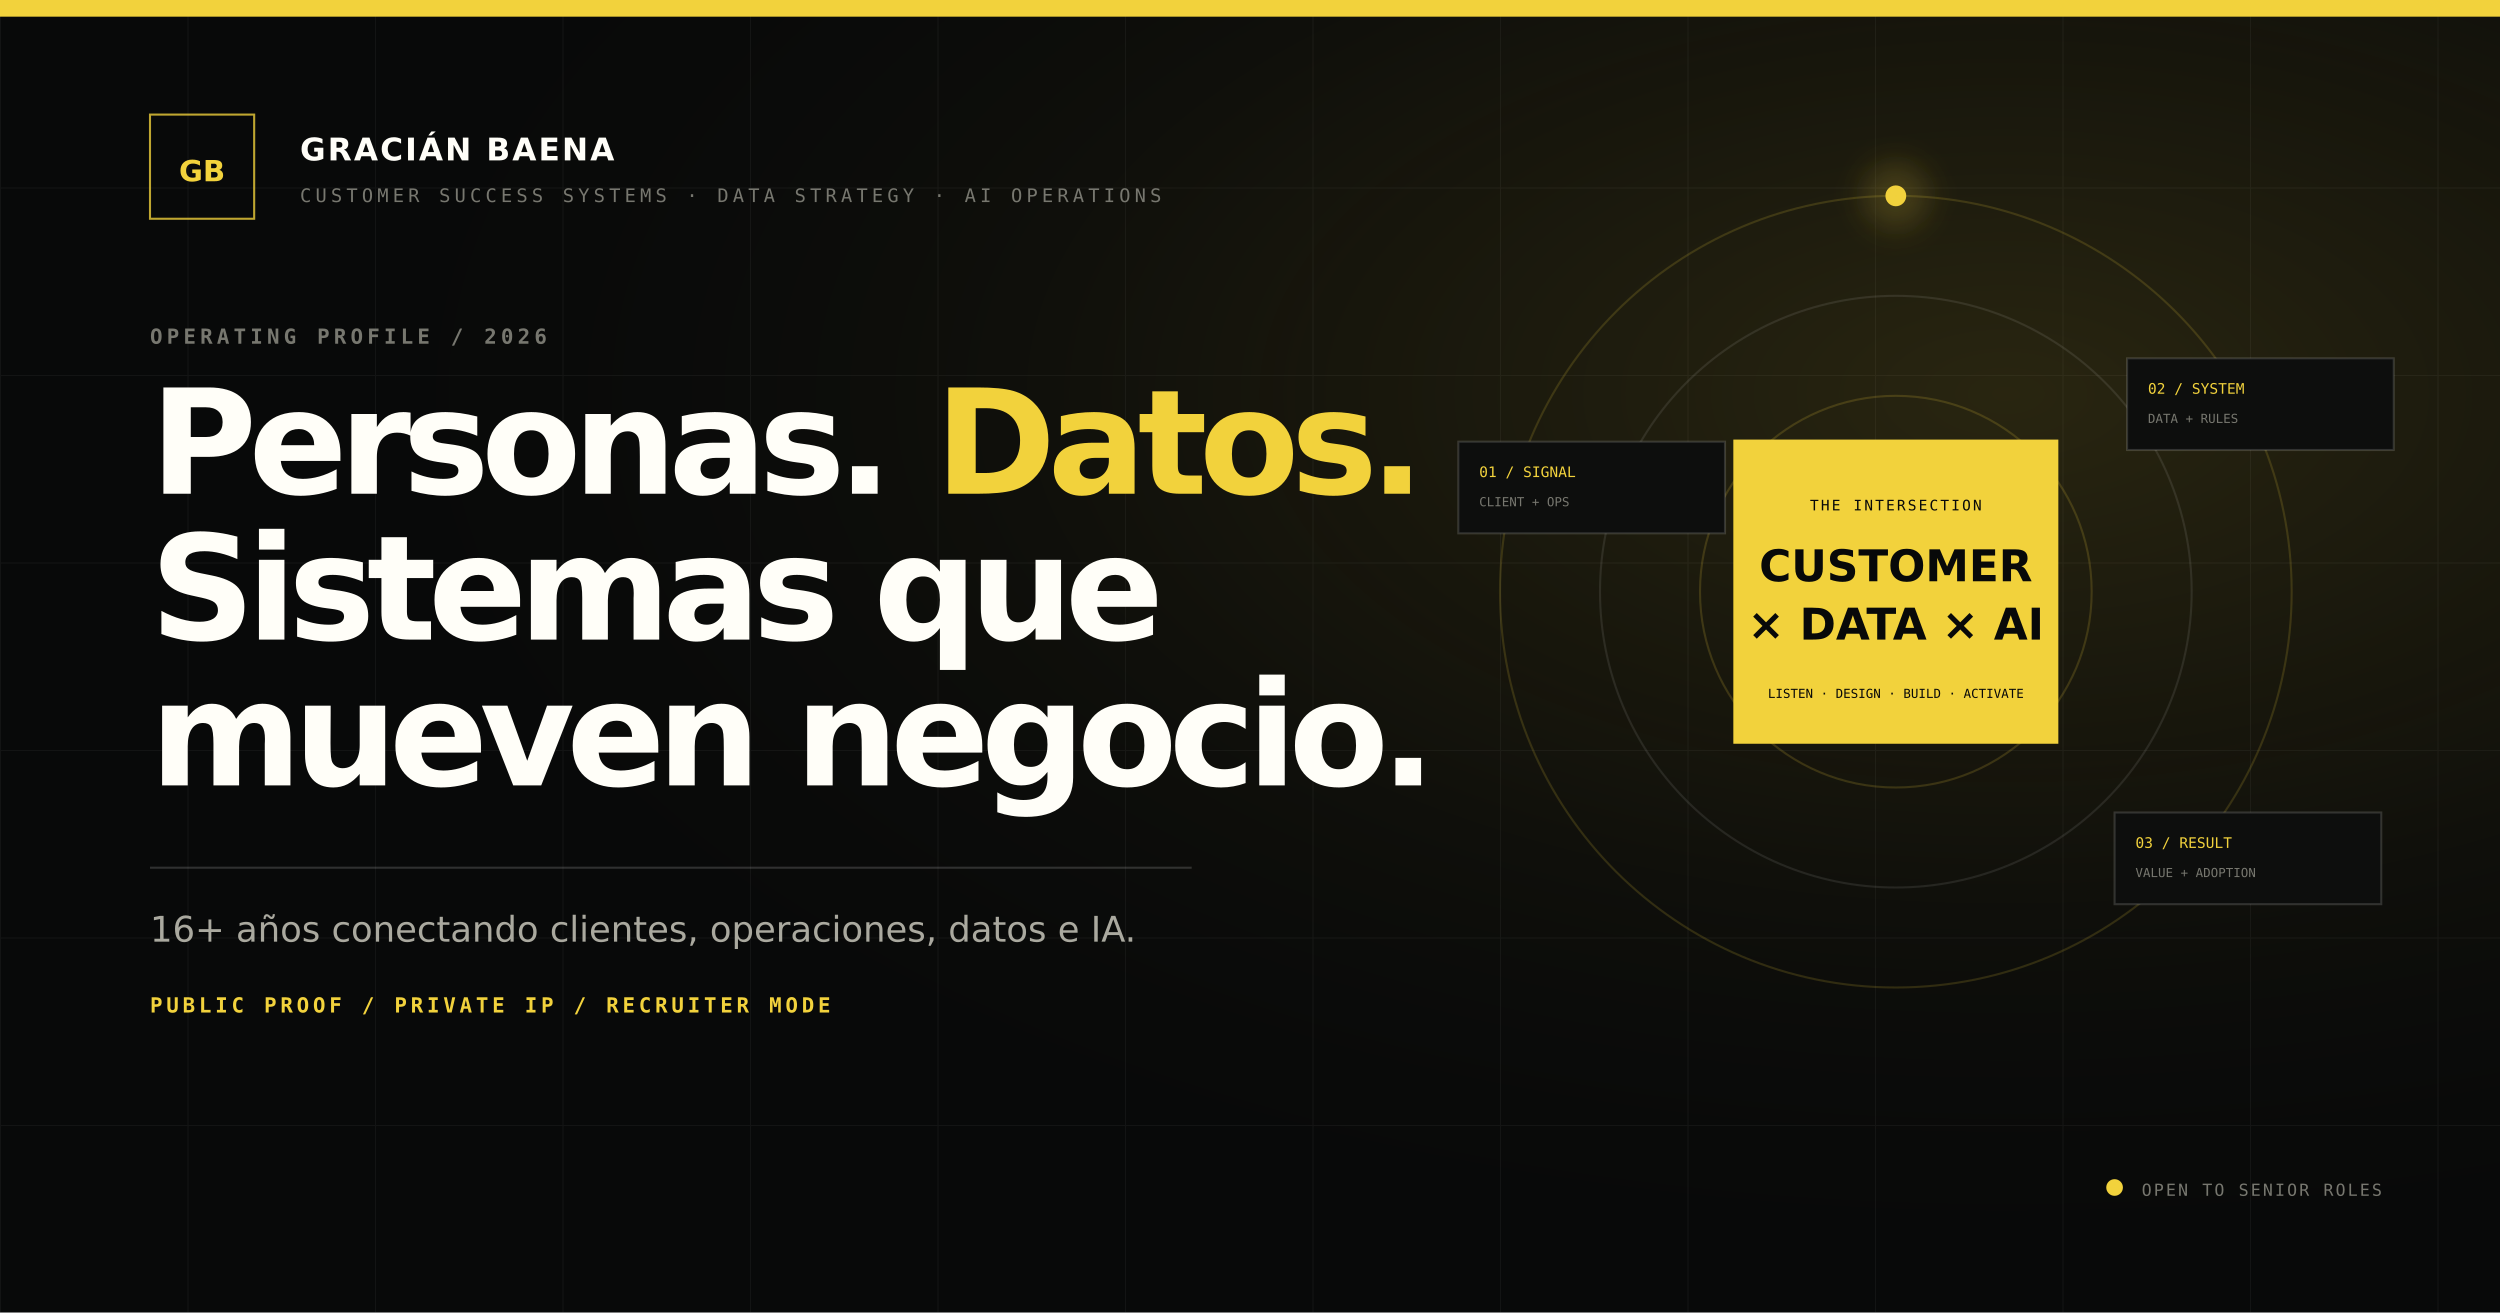
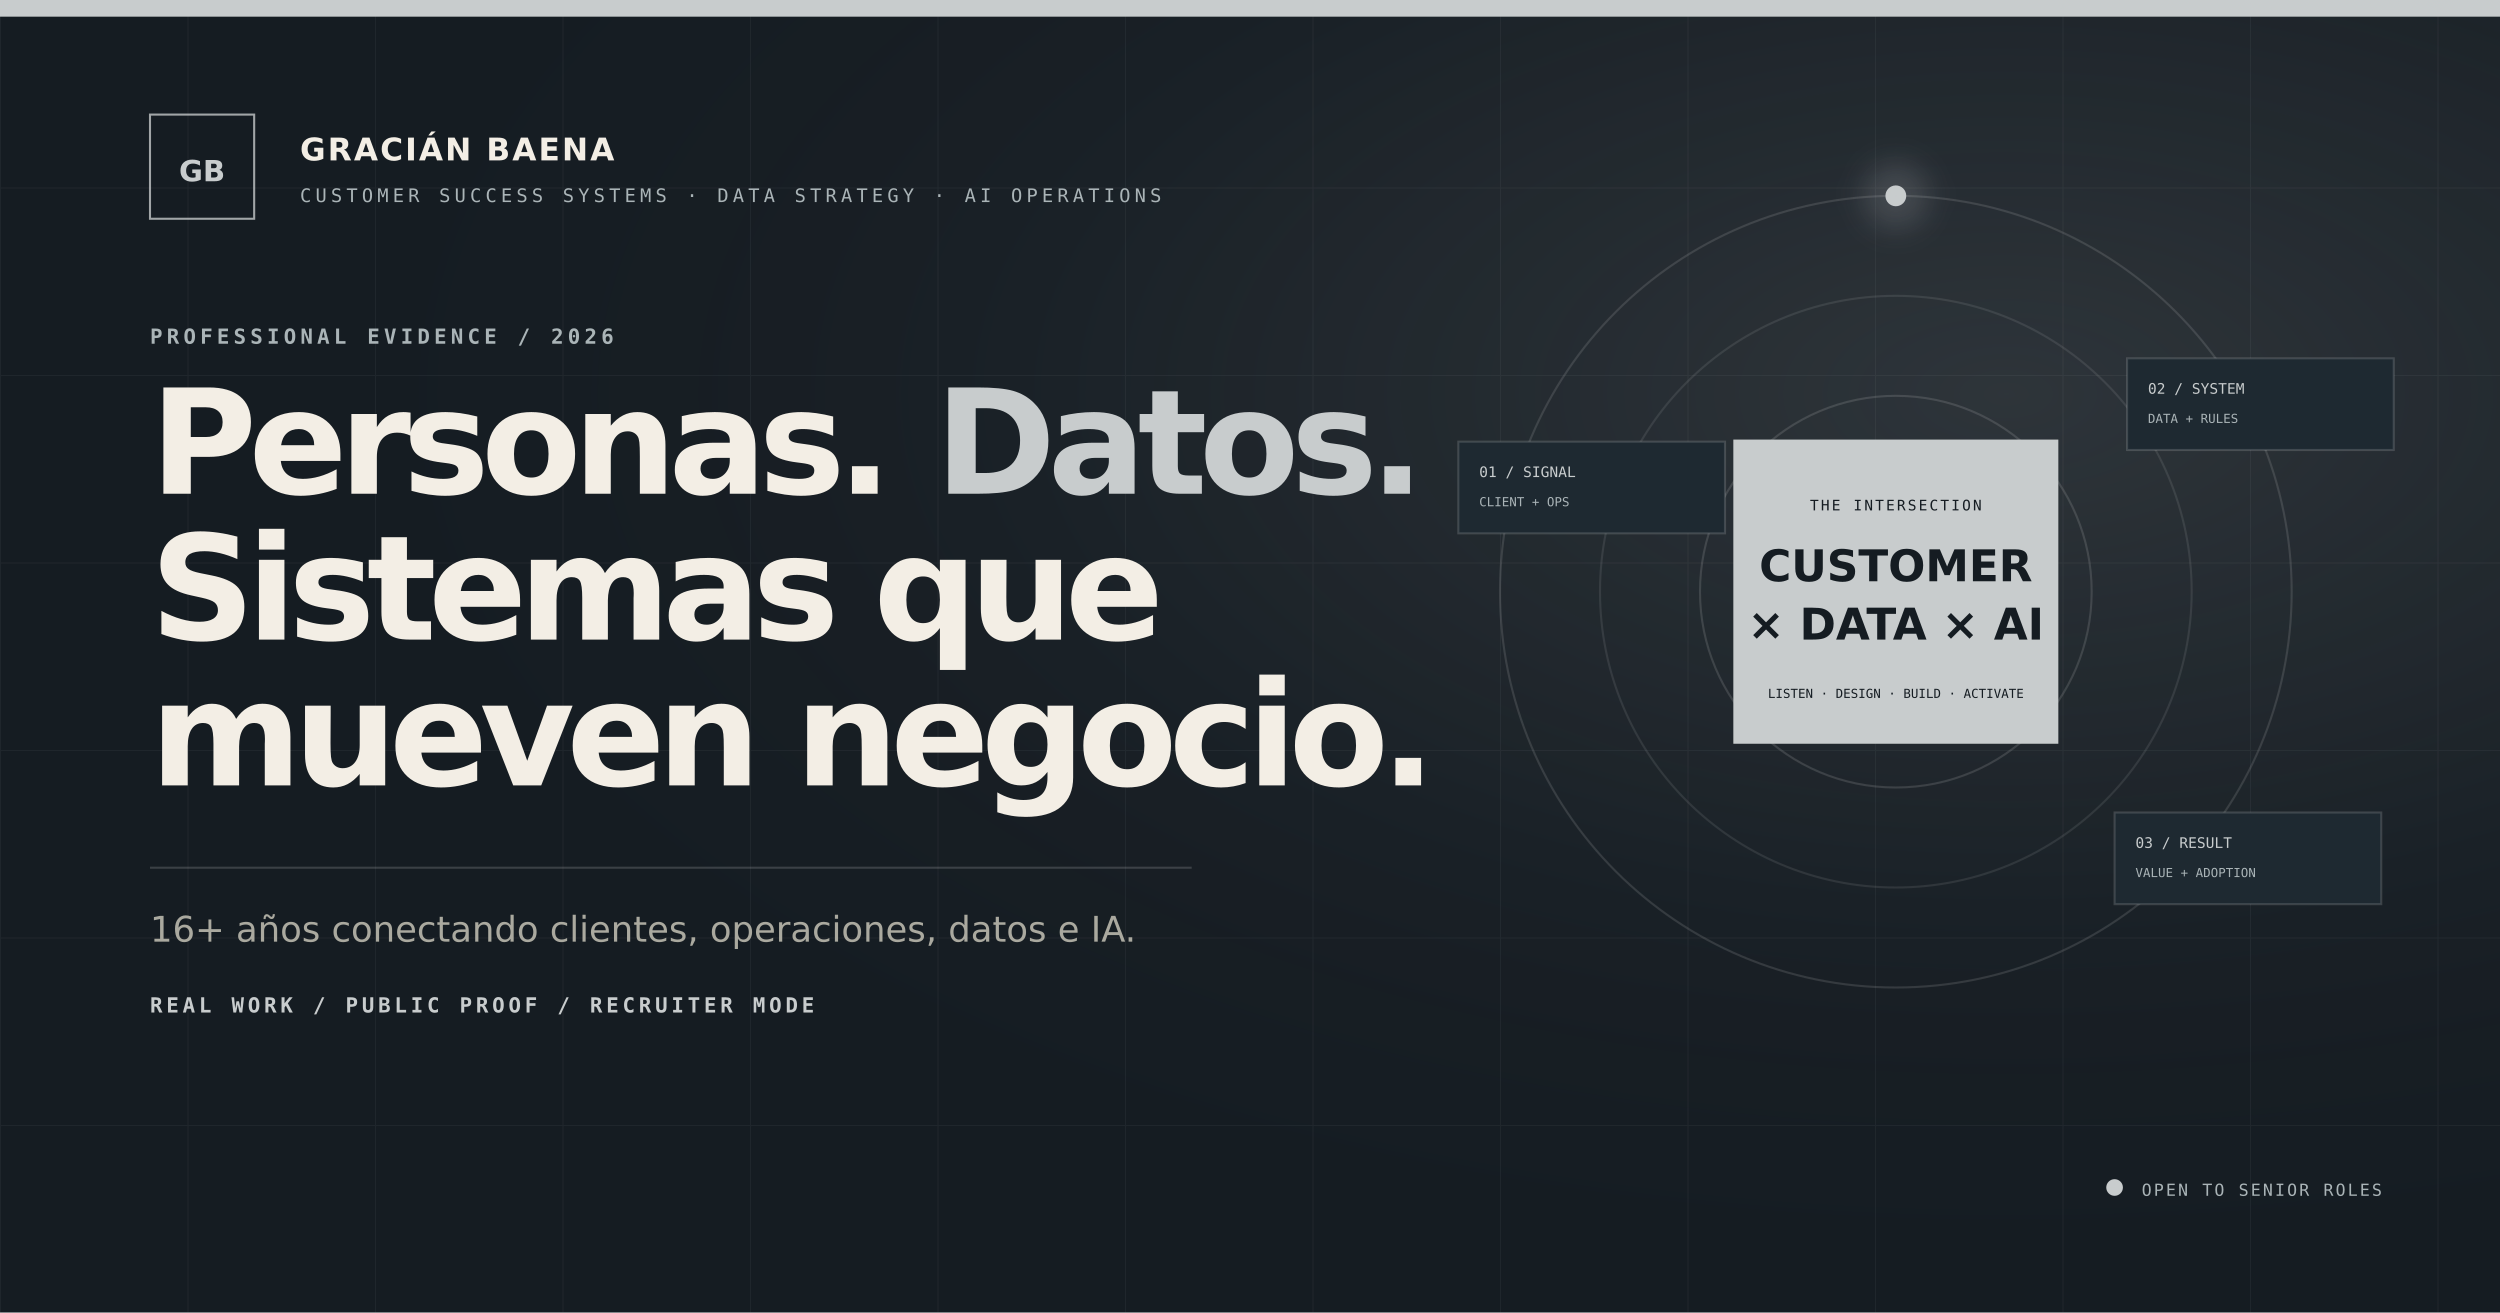
<svg xmlns="http://www.w3.org/2000/svg" width="1200" height="630" viewBox="0 0 1200 630">
  <defs>
    <radialGradient id="glow" cx="80%" cy="30%" r="70%">
-       <stop offset="0" stop-color="#f2d23c" stop-opacity=".14" />
-       <stop offset=".56" stop-color="#f2d23c" stop-opacity=".03" />
-       <stop offset="1" stop-color="#080909" stop-opacity="0" />
+       <stop offset="0" stop-color="#c8cccd" stop-opacity=".14" />
+       <stop offset=".56" stop-color="#c8cccd" stop-opacity=".03" />
+       <stop offset="1" stop-color="#151c22" stop-opacity="0" />
    </radialGradient>
    <pattern id="grid" width="90" height="90" patternUnits="userSpaceOnUse">
      <path d="M90 0H0V90" fill="none" stroke="#ffffff" stroke-opacity=".045" />
    </pattern>
    <filter id="softGlow" x="-100%" y="-100%" width="300%" height="300%">
      <feGaussianBlur stdDeviation="7" />
    </filter>
  </defs>
-   <rect width="1200" height="630" fill="#080909" />
+   <rect width="1200" height="630" fill="#151c22" />
  <rect width="1200" height="630" fill="url(#grid)" />
  <rect width="1200" height="630" fill="url(#glow)" />
-   <rect width="1200" height="8" fill="#f2d23c" />
+   <rect width="1200" height="8" fill="#c8cccd" />
  <g transform="translate(72 55)">
-     <rect width="50" height="50" fill="none" stroke="#f2d23c" stroke-opacity=".78" />
-     <text x="25" y="32" fill="#f2d23c" font-family="DejaVu Sans,sans-serif" font-size="14" font-weight="900" text-anchor="middle">GB</text>
-     <text x="72" y="22" fill="#fffef8" font-family="DejaVu Sans,sans-serif" font-size="15" font-weight="800" letter-spacing="1">GRACIÁN BAENA</text>
-     <text x="72" y="42" fill="#77776f" font-family="DejaVu Sans Mono,monospace" font-size="9" letter-spacing="2">CUSTOMER SUCCESS SYSTEMS · DATA STRATEGY · AI OPERATIONS</text>
+     <rect width="50" height="50" fill="none" stroke="#c8cccd" stroke-opacity=".78" />
+     <text x="25" y="32" fill="#c8cccd" font-family="DejaVu Sans,sans-serif" font-size="14" font-weight="900" text-anchor="middle">GB</text>
+     <text x="72" y="22" fill="#f3eee5" font-family="DejaVu Sans,sans-serif" font-size="15" font-weight="800" letter-spacing="1">GRACIÁN BAENA</text>
+     <text x="72" y="42" fill="#aab4b7" font-family="DejaVu Sans Mono,monospace" font-size="9" letter-spacing="2">CUSTOMER SUCCESS SYSTEMS · DATA STRATEGY · AI OPERATIONS</text>
  </g>
  <g transform="translate(72 165)">
-     <text y="0" fill="#77776f" font-family="DejaVu Sans Mono,monospace" font-size="10" font-weight="700" letter-spacing="2">OPERATING PROFILE / 2026</text>
-     <text y="72" fill="#fffef8" font-family="DejaVu Sans,sans-serif" font-size="70" font-weight="800" letter-spacing="-4">Personas. <tspan fill="#f2d23c">Datos.</tspan>
+     <text y="0" fill="#aab4b7" font-family="DejaVu Sans Mono,monospace" font-size="10" font-weight="700" letter-spacing="2">PROFESSIONAL EVIDENCE / 2026</text>
+     <text y="72" fill="#f3eee5" font-family="DejaVu Sans,sans-serif" font-size="70" font-weight="800" letter-spacing="-4">Personas. <tspan fill="#c8cccd">Datos.</tspan>
    </text>
-     <text y="142" fill="#fffef8" font-family="DejaVu Sans,sans-serif" font-size="70" font-weight="800" letter-spacing="-4">Sistemas que</text>
-     <text y="212" fill="#fffef8" font-family="DejaVu Sans,sans-serif" font-size="70" font-weight="800" letter-spacing="-4">mueven negocio.</text>
+     <text y="142" fill="#f3eee5" font-family="DejaVu Sans,sans-serif" font-size="70" font-weight="800" letter-spacing="-4">Sistemas que</text>
+     <text y="212" fill="#f3eee5" font-family="DejaVu Sans,sans-serif" font-size="70" font-weight="800" letter-spacing="-4">mueven negocio.</text>
    <rect y="251" width="500" height="1" fill="#ffffff" fill-opacity=".16" />
    <text y="287" fill="#aaa99f" font-family="DejaVu Sans,sans-serif" font-size="17">16+ años conectando clientes, operaciones, datos e IA.</text>
-     <text y="321" fill="#f2d23c" font-family="DejaVu Sans Mono,monospace" font-size="10" font-weight="700" letter-spacing="1.8">PUBLIC PROOF  /  PRIVATE IP  /  RECRUITER MODE</text>
+     <text y="321" fill="#c8cccd" font-family="DejaVu Sans Mono,monospace" font-size="10" font-weight="700" letter-spacing="1.8">REAL WORK  /  PUBLIC PROOF  /  RECRUITER MODE</text>
  </g>
  <g transform="translate(910 284)">
-     <circle r="190" fill="none" stroke="#f2d23c" stroke-opacity=".16" />
+     <circle r="190" fill="none" stroke="#c8cccd" stroke-opacity=".16" />
    <circle r="142" fill="none" stroke="#ffffff" stroke-opacity=".09" />
-     <circle r="94" fill="none" stroke="#f2d23c" stroke-opacity=".17" />
-     <circle cx="0" cy="-190" r="5" fill="#f2d23c" />
-     <circle cx="0" cy="-190" r="16" fill="#f2d23c" fill-opacity=".18" filter="url(#softGlow)" />
-     <rect x="-78" y="-73" width="156" height="146" fill="#f2d23c" />
-     <text y="-39" fill="#080909" font-family="DejaVu Sans Mono,monospace" font-size="7" text-anchor="middle" letter-spacing="1">THE INTERSECTION</text>
-     <text y="-5" fill="#080909" font-family="DejaVu Sans,sans-serif" font-size="21" font-weight="900" text-anchor="middle">CUSTOMER</text>
-     <text y="23" fill="#080909" font-family="DejaVu Sans,sans-serif" font-size="21" font-weight="900" text-anchor="middle">× DATA × AI</text>
-     <text y="51" fill="#080909" font-family="DejaVu Sans Mono,monospace" font-size="6" text-anchor="middle">LISTEN · DESIGN · BUILD · ACTIVATE</text>
+     <circle r="94" fill="none" stroke="#c8cccd" stroke-opacity=".17" />
+     <circle cx="0" cy="-190" r="5" fill="#c8cccd" />
+     <circle cx="0" cy="-190" r="16" fill="#c8cccd" fill-opacity=".18" filter="url(#softGlow)" />
+     <rect x="-78" y="-73" width="156" height="146" fill="#c8cccd" />
+     <text y="-39" fill="#151c22" font-family="DejaVu Sans Mono,monospace" font-size="7" text-anchor="middle" letter-spacing="1">THE INTERSECTION</text>
+     <text y="-5" fill="#151c22" font-family="DejaVu Sans,sans-serif" font-size="21" font-weight="900" text-anchor="middle">CUSTOMER</text>
+     <text y="23" fill="#151c22" font-family="DejaVu Sans,sans-serif" font-size="21" font-weight="900" text-anchor="middle">× DATA × AI</text>
+     <text y="51" fill="#151c22" font-family="DejaVu Sans Mono,monospace" font-size="6" text-anchor="middle">LISTEN · DESIGN · BUILD · ACTIVATE</text>
    <g transform="translate(-210 -72)">
-       <rect width="128" height="44" fill="#0d0e0d" stroke="#ffffff" stroke-opacity=".15" />
-       <text x="10" y="17" fill="#f2d23c" font-family="DejaVu Sans Mono,monospace" font-size="7">01 / SIGNAL</text>
-       <text x="10" y="31" fill="#77776f" font-family="DejaVu Sans Mono,monospace" font-size="6">CLIENT + OPS</text>
+       <rect width="128" height="44" fill="#1e2931" stroke="#ffffff" stroke-opacity=".15" />
+       <text x="10" y="17" fill="#c8cccd" font-family="DejaVu Sans Mono,monospace" font-size="7">01 / SIGNAL</text>
+       <text x="10" y="31" fill="#aab4b7" font-family="DejaVu Sans Mono,monospace" font-size="6">CLIENT + OPS</text>
    </g>
    <g transform="translate(111 -112)">
-       <rect width="128" height="44" fill="#0d0e0d" stroke="#ffffff" stroke-opacity=".15" />
-       <text x="10" y="17" fill="#f2d23c" font-family="DejaVu Sans Mono,monospace" font-size="7">02 / SYSTEM</text>
-       <text x="10" y="31" fill="#77776f" font-family="DejaVu Sans Mono,monospace" font-size="6">DATA + RULES</text>
+       <rect width="128" height="44" fill="#1e2931" stroke="#ffffff" stroke-opacity=".15" />
+       <text x="10" y="17" fill="#c8cccd" font-family="DejaVu Sans Mono,monospace" font-size="7">02 / SYSTEM</text>
+       <text x="10" y="31" fill="#aab4b7" font-family="DejaVu Sans Mono,monospace" font-size="6">DATA + RULES</text>
    </g>
    <g transform="translate(105 106)">
-       <rect width="128" height="44" fill="#0d0e0d" stroke="#ffffff" stroke-opacity=".15" />
-       <text x="10" y="17" fill="#f2d23c" font-family="DejaVu Sans Mono,monospace" font-size="7">03 / RESULT</text>
-       <text x="10" y="31" fill="#77776f" font-family="DejaVu Sans Mono,monospace" font-size="6">VALUE + ADOPTION</text>
+       <rect width="128" height="44" fill="#1e2931" stroke="#ffffff" stroke-opacity=".15" />
+       <text x="10" y="17" fill="#c8cccd" font-family="DejaVu Sans Mono,monospace" font-size="7">03 / RESULT</text>
+       <text x="10" y="31" fill="#aab4b7" font-family="DejaVu Sans Mono,monospace" font-size="6">VALUE + ADOPTION</text>
    </g>
  </g>
  <g transform="translate(1015 570)">
-     <circle r="4" fill="#f2d23c" />
-     <text x="13" y="4" fill="#77776f" font-family="DejaVu Sans Mono,monospace" font-size="8" letter-spacing="1">OPEN TO SENIOR ROLES</text>
+     <circle r="4" fill="#c8cccd" />
+     <text x="13" y="4" fill="#aab4b7" font-family="DejaVu Sans Mono,monospace" font-size="8" letter-spacing="1">OPEN TO SENIOR ROLES</text>
  </g>
</svg>
